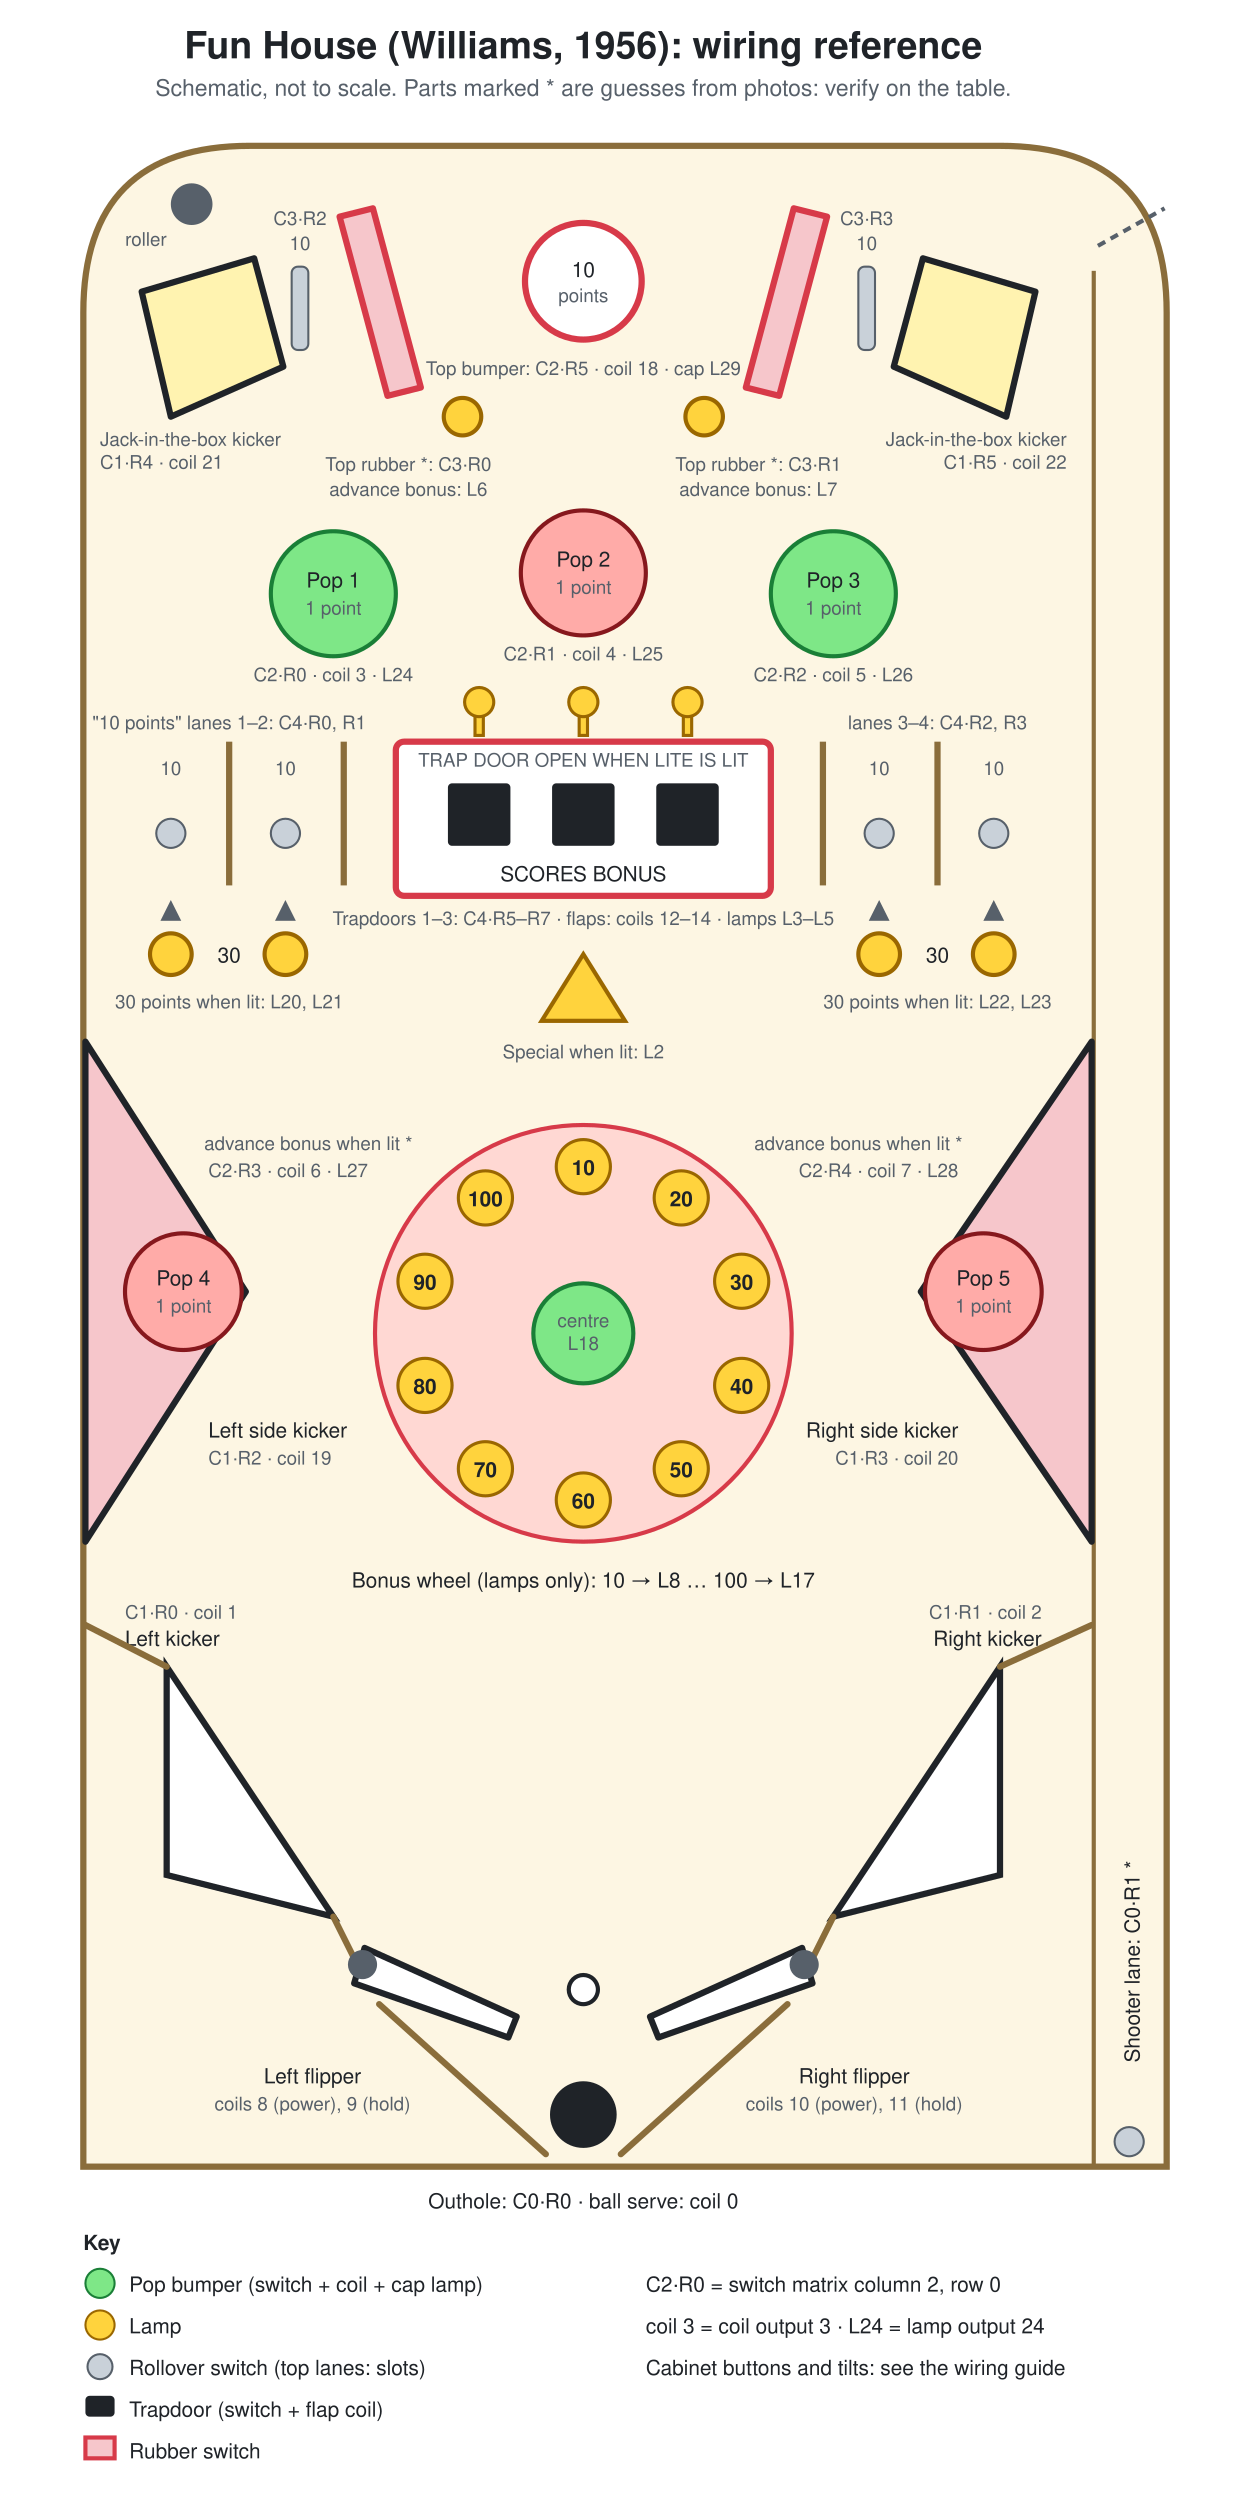
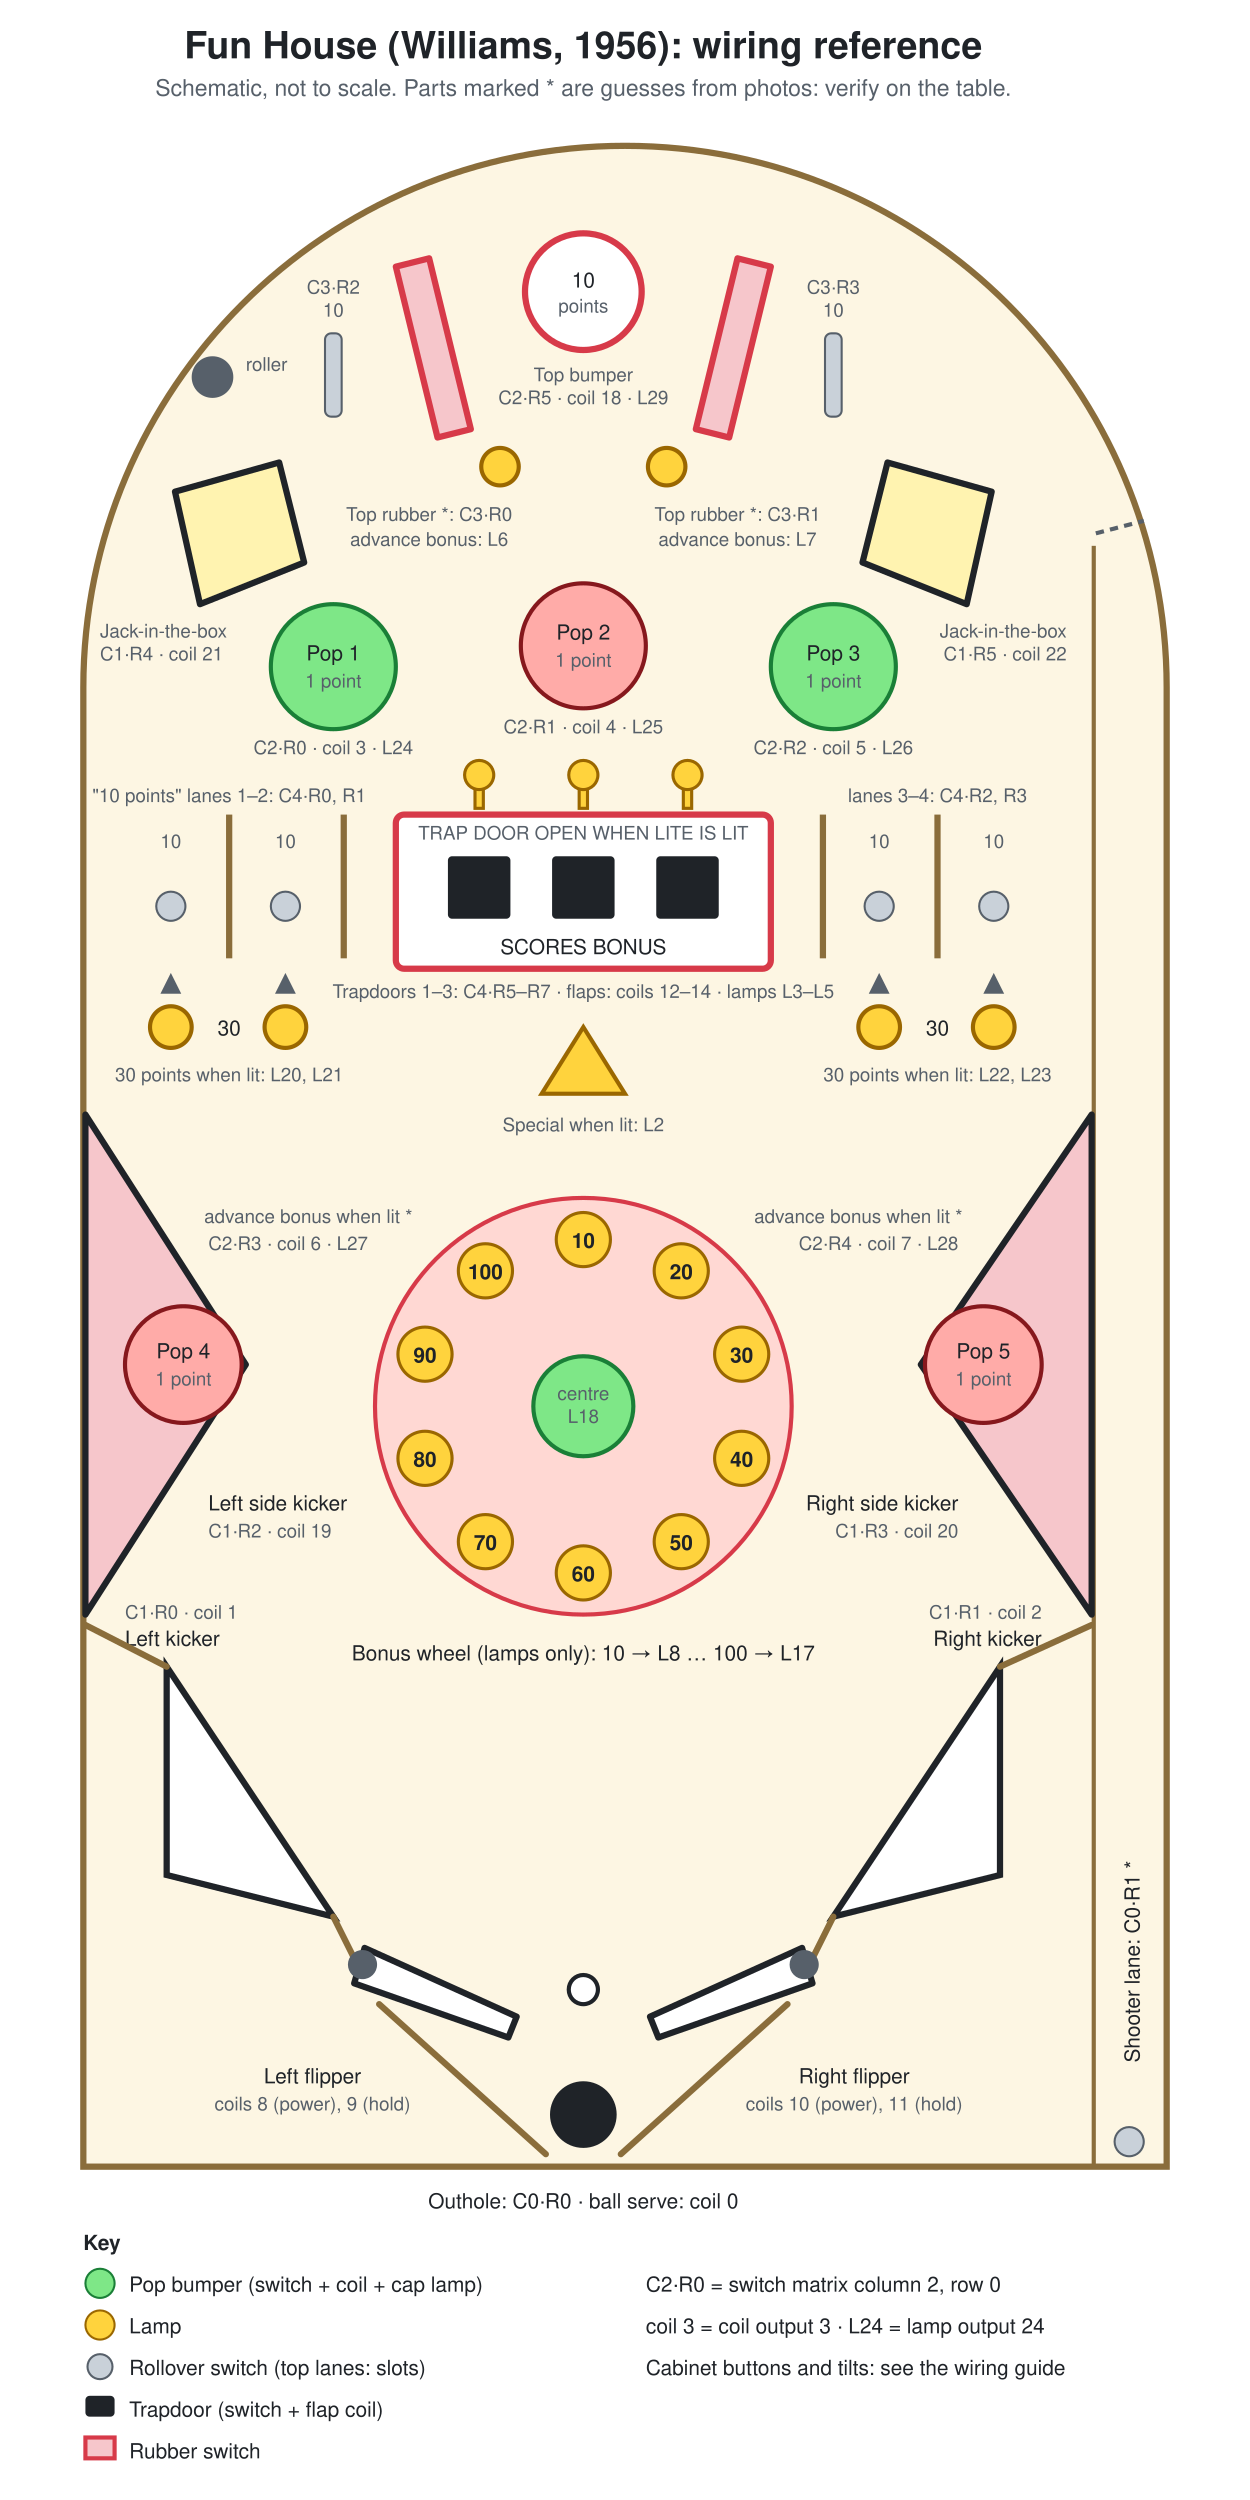
<svg xmlns="http://www.w3.org/2000/svg" viewBox="0 0 600 1200" width="600" height="1200" font-family="Helvetica, Arial, sans-serif">
  <style>
    .label { font-size: 10px; fill: #1f2328; }
    .tag { font-size: 9px; fill: #57606a; }
    .title { font-size: 18px; font-weight: bold; fill: #1f2328; }
    .sub { font-size: 11px; fill: #57606a; }
    .wheel { font-size: 10px; font-weight: bold; fill: #1f2328; text-anchor: middle; }
    .mid { text-anchor: middle; }
    .end { text-anchor: end; }
  </style>
  <rect width="600" height="1200" fill="#ffffff" />
  <text x="280" y="28" class="title mid">Fun House (Williams, 1956): wiring reference</text>
  <text x="280" y="46" class="sub mid">Schematic, not to scale. Parts marked * are guesses from photos: verify on the table.</text>
-   <path d="M 40 150 Q 40 70 120 70 L 480 70 Q 560 70 560 150 L 560 1040 L 40 1040 Z" fill="#fdf6e3" stroke="#8a6d3b" stroke-width="3" data-wall="" />
-   <line x1="525" y1="130" x2="525" y2="1040" stroke="#8a6d3b" stroke-width="2" data-wall="" />
-   <line x1="527" y1="118" x2="559" y2="100" stroke="#57606a" stroke-width="2" stroke-dasharray="4 3" data-gate="" />
+   <path d="M 40 330 A 260 260 0 0 1 560 330 L 560 1040 L 40 1040 Z" fill="#fdf6e3" stroke="#8a6d3b" stroke-width="3" data-wall="" />
+   <line x1="525" y1="262" x2="525" y2="1040" stroke="#8a6d3b" stroke-width="2" data-wall="" />
+   <line x1="526" y1="256" x2="549" y2="250" stroke="#57606a" stroke-width="2" stroke-dasharray="4 3" data-gate="" />
  <circle cx="542" cy="1028" r="7" fill="#c9d1d9" stroke="#57606a" data-switch="C0R1" />
  <text x="547" y="990" class="label" transform="rotate(-90 547 990)">Shooter lane: C0·R1 *</text>
-   <circle cx="92" cy="98" r="10" fill="#57606a" data-wall="" />
-   <text x="80" y="118" class="tag end">roller</text>
+   <circle cx="102" cy="181" r="10" fill="#57606a" data-wall="" />
+   <text x="118" y="178" class="tag">roller</text>
  <g fill="#fff3b0" stroke="#1f2328" stroke-width="3" stroke-linejoin="round">
-     <polygon points="68,140 122,124 136,176 82,200" data-switch="C1R4" data-coil="21" />
-     <polygon points="497,140 443,124 429,176 483,200" data-switch="C1R5" data-coil="22" />
-   </g>
-   <text x="48" y="214" class="tag">Jack-in-the-box kicker</text>
-   <text x="48" y="225" class="tag">C1·R4 · coil 21</text>
-   <text x="512" y="214" class="tag end">Jack-in-the-box kicker</text>
-   <text x="512" y="225" class="tag end">C1·R5 · coil 22</text>
+     <polygon points="84,236 134,222 146,270 96,290" data-switch="C1R4" data-coil="21" />
+     <polygon points="476,236 426,222 414,270 464,290" data-switch="C1R5" data-coil="22" />
+   </g>
+   <text x="48" y="306" class="tag">Jack-in-the-box</text>
+   <text x="48" y="317" class="tag">C1·R4 · coil 21</text>
+   <text x="512" y="306" class="tag end">Jack-in-the-box</text>
+   <text x="512" y="317" class="tag end">C1·R5 · coil 22</text>
  <g fill="#f6c6cb" stroke="#d73a49" stroke-width="3" stroke-linejoin="round">
-     <polygon points="163,104 179,100 202,186 186,190" data-switch="C3R0" />
-     <polygon points="397,104 381,100 358,186 374,190" data-switch="C3R1" />
+     <polygon points="190,128 206,124 226,206 210,210" data-switch="C3R0" />
+     <polygon points="370,128 354,124 334,206 350,210" data-switch="C3R1" />
  </g>
  <g fill="#ffd33d" stroke="#9a6700" stroke-width="2">
-     <circle cx="222" cy="200" r="9" data-lamp="6" />
-     <circle cx="338" cy="200" r="9" data-lamp="7" />
-   </g>
-   <text x="196" y="226" class="tag mid">Top rubber *: C3·R0</text>
-   <text x="196" y="238" class="tag mid">advance bonus: L6</text>
-   <text x="364" y="226" class="tag mid">Top rubber *: C3·R1</text>
-   <text x="364" y="238" class="tag mid">advance bonus: L7</text>
+     <circle cx="240" cy="224" r="9" data-lamp="6" />
+     <circle cx="320" cy="224" r="9" data-lamp="7" />
+   </g>
+   <text x="206" y="250" class="tag mid">Top rubber *: C3·R0</text>
+   <text x="206" y="262" class="tag mid">advance bonus: L6</text>
+   <text x="354" y="250" class="tag mid">Top rubber *: C3·R1</text>
+   <text x="354" y="262" class="tag mid">advance bonus: L7</text>
  <g fill="#c9d1d9" stroke="#57606a">
-     <rect x="140" y="128" width="8" height="40" rx="3" data-switch="C3R2" />
-     <rect x="412" y="128" width="8" height="40" rx="3" data-switch="C3R3" />
-   </g>
-   <text x="144" y="120" class="tag mid">10</text>
-   <text x="416" y="120" class="tag mid">10</text>
-   <text x="144" y="108" class="tag mid">C3·R2</text>
-   <text x="416" y="108" class="tag mid">C3·R3</text>
-   <circle cx="280" cy="135" r="28" fill="#ffffff" stroke="#d73a49" stroke-width="3" data-switch="C2R5" data-coil="18" data-lamp="29" />
-   <text x="280" y="133" class="label mid">10</text>
-   <text x="280" y="145" class="tag mid">points</text>
-   <text x="280" y="180" class="tag mid">Top bumper: C2·R5 · coil 18 · cap L29</text>
+     <rect x="156" y="160" width="8" height="40" rx="3" data-switch="C3R2" />
+     <rect x="396" y="160" width="8" height="40" rx="3" data-switch="C3R3" />
+   </g>
+   <text x="160" y="152" class="tag mid">10</text>
+   <text x="400" y="152" class="tag mid">10</text>
+   <text x="160" y="141" class="tag mid">C3·R2</text>
+   <text x="400" y="141" class="tag mid">C3·R3</text>
+   <circle cx="280" cy="140" r="28" fill="#ffffff" stroke="#d73a49" stroke-width="3" data-switch="C2R5" data-coil="18" data-lamp="29" />
+   <text x="280" y="138" class="label mid">10</text>
+   <text x="280" y="150" class="tag mid">points</text>
+   <text x="280" y="183" class="tag mid">Top bumper</text>
+   <text x="280" y="194" class="tag mid">C2·R5 · coil 18 · L29</text>
  <g fill="#7ee787" stroke="#1a7f37" stroke-width="2">
-     <circle cx="160" cy="285" r="30" data-switch="C2R0" data-coil="3" data-lamp="24" />
-     <circle cx="400" cy="285" r="30" data-switch="C2R2" data-coil="5" data-lamp="26" />
-   </g>
-   <circle cx="280" cy="275" r="30" fill="#ffaba8" stroke="#86181d" stroke-width="2" data-switch="C2R1" data-coil="4" data-lamp="25" />
-   <text x="160" y="282" class="label mid">Pop 1</text>
-   <text x="160" y="295" class="tag mid">1 point</text>
-   <text x="280" y="272" class="label mid">Pop 2</text>
-   <text x="280" y="285" class="tag mid">1 point</text>
-   <text x="400" y="282" class="label mid">Pop 3</text>
-   <text x="400" y="295" class="tag mid">1 point</text>
-   <text x="160" y="327" class="tag mid">C2·R0 · coil 3 · L24</text>
-   <text x="400" y="327" class="tag mid">C2·R2 · coil 5 · L26</text>
-   <text x="280" y="317" class="tag mid">C2·R1 · coil 4 · L25</text>
+     <circle cx="160" cy="320" r="30" data-switch="C2R0" data-coil="3" data-lamp="24" />
+     <circle cx="400" cy="320" r="30" data-switch="C2R2" data-coil="5" data-lamp="26" />
+   </g>
+   <circle cx="280" cy="310" r="30" fill="#ffaba8" stroke="#86181d" stroke-width="2" data-switch="C2R1" data-coil="4" data-lamp="25" />
+   <text x="160" y="317" class="label mid">Pop 1</text>
+   <text x="160" y="330" class="tag mid">1 point</text>
+   <text x="280" y="307" class="label mid">Pop 2</text>
+   <text x="280" y="320" class="tag mid">1 point</text>
+   <text x="400" y="317" class="label mid">Pop 3</text>
+   <text x="400" y="330" class="tag mid">1 point</text>
+   <text x="160" y="362" class="tag mid">C2·R0 · coil 3 · L24</text>
+   <text x="400" y="362" class="tag mid">C2·R2 · coil 5 · L26</text>
+   <text x="280" y="352" class="tag mid">C2·R1 · coil 4 · L25</text>
  <g fill="#ffd33d" stroke="#9a6700" stroke-width="1.5">
-     <rect x="228" y="341" width="4" height="12" />
-     <rect x="278" y="341" width="4" height="12" />
-     <rect x="328" y="341" width="4" height="12" />
-     <circle cx="230" cy="337" r="7" data-lamp="3" />
-     <circle cx="280" cy="337" r="7" data-lamp="4" />
-     <circle cx="330" cy="337" r="7" data-lamp="5" />
-   </g>
-   <rect x="190" y="356" width="180" height="74" rx="4" fill="#ffffff" stroke="#d73a49" stroke-width="3" />
-   <text x="280" y="368" class="tag mid">TRAP DOOR OPEN WHEN LITE IS LIT</text>
+     <rect x="228" y="376" width="4" height="12" />
+     <rect x="278" y="376" width="4" height="12" />
+     <rect x="328" y="376" width="4" height="12" />
+     <circle cx="230" cy="372" r="7" data-lamp="3" />
+     <circle cx="280" cy="372" r="7" data-lamp="4" />
+     <circle cx="330" cy="372" r="7" data-lamp="5" />
+   </g>
+   <rect x="190" y="391" width="180" height="74" rx="4" fill="#ffffff" stroke="#d73a49" stroke-width="3" />
+   <text x="280" y="403" class="tag mid">TRAP DOOR OPEN WHEN LITE IS LIT</text>
  <g fill="#1f2328">
-     <rect x="215" y="376" width="30" height="30" rx="2" data-switch="C4R5" data-coil="12" data-trapdoor="0" />
-     <rect x="265" y="376" width="30" height="30" rx="2" data-switch="C4R6" data-coil="13" data-trapdoor="1" />
-     <rect x="315" y="376" width="30" height="30" rx="2" data-switch="C4R7" data-coil="14" data-trapdoor="2" />
-   </g>
-   <text x="280" y="423" class="label mid">SCORES BONUS</text>
-   <text x="280" y="444" class="tag mid">Trapdoors 1–3: C4·R5–R7 · flaps: coils 12–14 · lamps L3–L5</text>
+     <rect x="215" y="411" width="30" height="30" rx="2" data-switch="C4R5" data-coil="12" data-trapdoor="0" />
+     <rect x="265" y="411" width="30" height="30" rx="2" data-switch="C4R6" data-coil="13" data-trapdoor="1" />
+     <rect x="315" y="411" width="30" height="30" rx="2" data-switch="C4R7" data-coil="14" data-trapdoor="2" />
+   </g>
+   <text x="280" y="458" class="label mid">SCORES BONUS</text>
+   <text x="280" y="479" class="tag mid">Trapdoors 1–3: C4·R5–R7 · flaps: coils 12–14 · lamps L3–L5</text>
  <g stroke="#8a6d3b" stroke-width="3">
-     <line x1="110" y1="356" x2="110" y2="425" data-wall="" />
-     <line x1="165" y1="356" x2="165" y2="425" data-wall="" />
-     <line x1="395" y1="356" x2="395" y2="425" data-wall="" />
-     <line x1="450" y1="356" x2="450" y2="425" data-wall="" />
+     <line x1="110" y1="391" x2="110" y2="460" data-wall="" />
+     <line x1="165" y1="391" x2="165" y2="460" data-wall="" />
+     <line x1="395" y1="391" x2="395" y2="460" data-wall="" />
+     <line x1="450" y1="391" x2="450" y2="460" data-wall="" />
  </g>
  <g class="tag mid">
-     <text x="82" y="372">10</text>
-     <text x="137" y="372">10</text>
-     <text x="422" y="372">10</text>
-     <text x="477" y="372">10</text>
+     <text x="82" y="407">10</text>
+     <text x="137" y="407">10</text>
+     <text x="422" y="407">10</text>
+     <text x="477" y="407">10</text>
  </g>
  <g fill="#c9d1d9" stroke="#57606a">
-     <circle cx="82" cy="400" r="7" data-switch="C4R0" />
-     <circle cx="137" cy="400" r="7" data-switch="C4R1" />
-     <circle cx="422" cy="400" r="7" data-switch="C4R2" />
-     <circle cx="477" cy="400" r="7" data-switch="C4R3" />
-   </g>
-   <text x="110" y="350" class="tag mid">"10 points" lanes 1–2: C4·R0, R1</text>
-   <text x="450" y="350" class="tag mid">lanes 3–4: C4·R2, R3</text>
+     <circle cx="82" cy="435" r="7" data-switch="C4R0" />
+     <circle cx="137" cy="435" r="7" data-switch="C4R1" />
+     <circle cx="422" cy="435" r="7" data-switch="C4R2" />
+     <circle cx="477" cy="435" r="7" data-switch="C4R3" />
+   </g>
+   <text x="110" y="385" class="tag mid">"10 points" lanes 1–2: C4·R0, R1</text>
+   <text x="450" y="385" class="tag mid">lanes 3–4: C4·R2, R3</text>
  <g fill="#57606a">
-     <polygon points="82,432 77,442 87,442" />
-     <polygon points="137,432 132,442 142,442" />
-     <polygon points="422,432 417,442 427,442" />
-     <polygon points="477,432 472,442 482,442" />
+     <polygon points="82,467 77,477 87,477" />
+     <polygon points="137,467 132,477 142,477" />
+     <polygon points="422,467 417,477 427,477" />
+     <polygon points="477,467 472,477 482,477" />
  </g>
  <g fill="#ffd33d" stroke="#9a6700" stroke-width="2">
-     <circle cx="82" cy="458" r="10" data-lamp="20" />
-     <circle cx="137" cy="458" r="10" data-lamp="21" />
-     <circle cx="422" cy="458" r="10" data-lamp="22" />
-     <circle cx="477" cy="458" r="10" data-lamp="23" />
-   </g>
-   <text x="110" y="462" class="label mid">30</text>
-   <text x="450" y="462" class="label mid">30</text>
-   <text x="110" y="484" class="tag mid">30 points when lit: L20, L21</text>
-   <text x="450" y="484" class="tag mid">30 points when lit: L22, L23</text>
-   <polygon points="280,458 300,490 260,490" fill="#ffd33d" stroke="#9a6700" stroke-width="2" data-lamp="2" />
-   <text x="280" y="508" class="tag mid">Special when lit: L2</text>
+     <circle cx="82" cy="493" r="10" data-lamp="20" />
+     <circle cx="137" cy="493" r="10" data-lamp="21" />
+     <circle cx="422" cy="493" r="10" data-lamp="22" />
+     <circle cx="477" cy="493" r="10" data-lamp="23" />
+   </g>
+   <text x="110" y="497" class="label mid">30</text>
+   <text x="450" y="497" class="label mid">30</text>
+   <text x="110" y="519" class="tag mid">30 points when lit: L20, L21</text>
+   <text x="450" y="519" class="tag mid">30 points when lit: L22, L23</text>
+   <polygon points="280,493 300,525 260,525" fill="#ffd33d" stroke="#9a6700" stroke-width="2" data-lamp="2" />
+   <text x="280" y="543" class="tag mid">Special when lit: L2</text>
  <g fill="#f6c6cb" stroke="#1f2328" stroke-width="3" stroke-linejoin="round">
-     <polygon points="41,500 118,620 41,740" data-switch="C1R2" data-coil="19" />
-     <polygon points="524,500 442,620 524,740" data-switch="C1R3" data-coil="20" />
-   </g>
-   <text x="100" y="690" class="label">Left side kicker</text>
-   <text x="100" y="703" class="tag">C1·R2 · coil 19</text>
-   <text x="460" y="690" class="label end">Right side kicker</text>
-   <text x="460" y="703" class="tag end">C1·R3 · coil 20</text>
+     <polygon points="41,535 118,655 41,775" data-switch="C1R2" data-coil="19" />
+     <polygon points="524,535 442,655 524,775" data-switch="C1R3" data-coil="20" />
+   </g>
+   <text x="100" y="725" class="label">Left side kicker</text>
+   <text x="100" y="738" class="tag">C1·R2 · coil 19</text>
+   <text x="460" y="725" class="label end">Right side kicker</text>
+   <text x="460" y="738" class="tag end">C1·R3 · coil 20</text>
  <g fill="#ffaba8" stroke="#86181d" stroke-width="2">
-     <circle cx="88" cy="620" r="28" data-switch="C2R3" data-coil="6" data-lamp="27" />
-     <circle cx="472" cy="620" r="28" data-switch="C2R4" data-coil="7" data-lamp="28" />
-   </g>
-   <text x="88" y="617" class="label mid">Pop 4</text>
-   <text x="88" y="630" class="tag mid">1 point</text>
-   <text x="98" y="552" class="tag">advance bonus when lit *</text>
-   <text x="472" y="617" class="label mid">Pop 5</text>
-   <text x="472" y="630" class="tag mid">1 point</text>
-   <text x="462" y="552" class="tag end">advance bonus when lit *</text>
-   <text x="100" y="565" class="tag">C2·R3 · coil 6 · L27</text>
-   <text x="460" y="565" class="tag end">C2·R4 · coil 7 · L28</text>
-   <circle cx="280" cy="640" r="100" fill="#ffd8d3" stroke="#d73a49" stroke-width="2" />
+     <circle cx="88" cy="655" r="28" data-switch="C2R3" data-coil="6" data-lamp="27" />
+     <circle cx="472" cy="655" r="28" data-switch="C2R4" data-coil="7" data-lamp="28" />
+   </g>
+   <text x="88" y="652" class="label mid">Pop 4</text>
+   <text x="88" y="665" class="tag mid">1 point</text>
+   <text x="98" y="587" class="tag">advance bonus when lit *</text>
+   <text x="472" y="652" class="label mid">Pop 5</text>
+   <text x="472" y="665" class="tag mid">1 point</text>
+   <text x="462" y="587" class="tag end">advance bonus when lit *</text>
+   <text x="100" y="600" class="tag">C2·R3 · coil 6 · L27</text>
+   <text x="460" y="600" class="tag end">C2·R4 · coil 7 · L28</text>
+   <circle cx="280" cy="675" r="100" fill="#ffd8d3" stroke="#d73a49" stroke-width="2" />
  <g fill="#ffd33d" stroke="#9a6700" stroke-width="1.5">
-     <circle cx="280" cy="560" r="13" data-lamp="8" />
-     <circle cx="327" cy="575" r="13" data-lamp="9" />
-     <circle cx="356" cy="615" r="13" data-lamp="10" />
-     <circle cx="356" cy="665" r="13" data-lamp="11" />
-     <circle cx="327" cy="705" r="13" data-lamp="12" />
-     <circle cx="280" cy="720" r="13" data-lamp="13" />
-     <circle cx="233" cy="705" r="13" data-lamp="14" />
-     <circle cx="204" cy="665" r="13" data-lamp="15" />
-     <circle cx="204" cy="615" r="13" data-lamp="16" />
-     <circle cx="233" cy="575" r="13" data-lamp="17" />
-   </g>
-   <text x="280" y="564" class="wheel">10</text>
-   <text x="327" y="579" class="wheel">20</text>
-   <text x="356" y="619" class="wheel">30</text>
-   <text x="356" y="669" class="wheel">40</text>
-   <text x="327" y="709" class="wheel">50</text>
-   <text x="280" y="724" class="wheel">60</text>
-   <text x="233" y="709" class="wheel">70</text>
-   <text x="204" y="669" class="wheel">80</text>
-   <text x="204" y="619" class="wheel">90</text>
-   <text x="233" y="579" class="wheel">100</text>
-   <circle cx="280" cy="640" r="24" fill="#7ee787" stroke="#1a7f37" stroke-width="2" data-lamp="18" />
-   <text x="280" y="637" class="tag mid">centre</text>
-   <text x="280" y="648" class="tag mid">L18</text>
-   <text x="280" y="762" class="label mid">Bonus wheel (lamps only): 10 → L8 … 100 → L17</text>
+     <circle cx="280" cy="595" r="13" data-lamp="8" />
+     <circle cx="327" cy="610" r="13" data-lamp="9" />
+     <circle cx="356" cy="650" r="13" data-lamp="10" />
+     <circle cx="356" cy="700" r="13" data-lamp="11" />
+     <circle cx="327" cy="740" r="13" data-lamp="12" />
+     <circle cx="280" cy="755" r="13" data-lamp="13" />
+     <circle cx="233" cy="740" r="13" data-lamp="14" />
+     <circle cx="204" cy="700" r="13" data-lamp="15" />
+     <circle cx="204" cy="650" r="13" data-lamp="16" />
+     <circle cx="233" cy="610" r="13" data-lamp="17" />
+   </g>
+   <text x="280" y="599" class="wheel">10</text>
+   <text x="327" y="614" class="wheel">20</text>
+   <text x="356" y="654" class="wheel">30</text>
+   <text x="356" y="704" class="wheel">40</text>
+   <text x="327" y="744" class="wheel">50</text>
+   <text x="280" y="759" class="wheel">60</text>
+   <text x="233" y="744" class="wheel">70</text>
+   <text x="204" y="704" class="wheel">80</text>
+   <text x="204" y="654" class="wheel">90</text>
+   <text x="233" y="614" class="wheel">100</text>
+   <circle cx="280" cy="675" r="24" fill="#7ee787" stroke="#1a7f37" stroke-width="2" data-lamp="18" />
+   <text x="280" y="672" class="tag mid">centre</text>
+   <text x="280" y="683" class="tag mid">L18</text>
+   <text x="280" y="797" class="label mid">Bonus wheel (lamps only): 10 → L8 … 100 → L17</text>
  <polygon points="80,800 80,900 160,920" fill="#ffffff" stroke="#1f2328" stroke-width="3" data-switch="C1R0" data-coil="1" />
  <polygon points="480,800 480,900 400,920" fill="#ffffff" stroke="#1f2328" stroke-width="3" data-switch="C1R1" data-coil="2" />
  <text x="60" y="790" class="label">Left kicker</text>
  <text x="60" y="777" class="tag">C1·R0 · coil 1</text>
  <text x="500" y="790" class="label end">Right kicker</text>
  <text x="500" y="777" class="tag end">C1·R1 · coil 2</text>
  <g stroke="#8a6d3b" stroke-width="3" stroke-linecap="round">
    <line x1="41" y1="780" x2="80" y2="800" data-wall="" />
    <line x1="524" y1="780" x2="480" y2="800" data-wall="" />
    <line x1="160" y1="920" x2="170" y2="940" data-wall="" />
    <line x1="400" y1="920" x2="390" y2="940" data-wall="" />
    <line x1="182" y1="962" x2="262" y2="1034" data-wall="" />
    <line x1="378" y1="962" x2="298" y2="1034" data-wall="" />
  </g>
  <g fill="#ffffff" stroke="#1f2328" stroke-width="3" stroke-linejoin="round">
    <path d="M 175 935 L 248 968 L 244 978 L 170 952 Z" data-coil="8 9" data-flipper="left" />
    <path d="M 385 935 L 312 968 L 316 978 L 390 952 Z" data-coil="10 11" data-flipper="right" />
  </g>
  <circle cx="174" cy="943" r="7" fill="#57606a" />
  <circle cx="386" cy="943" r="7" fill="#57606a" />
  <text x="150" y="1000" class="label mid">Left flipper</text>
  <text x="150" y="1013" class="tag mid">coils 8 (power), 9 (hold)</text>
  <text x="410" y="1000" class="label mid">Right flipper</text>
  <text x="410" y="1013" class="tag mid">coils 10 (power), 11 (hold)</text>
  <circle cx="280" cy="955" r="7" fill="#ffffff" stroke="#1f2328" stroke-width="2" data-wall="" />
  <circle cx="280" cy="1015" r="16" fill="#1f2328" data-switch="C0R0" data-coil="0" />
  <text x="280" y="1060" class="label mid">Outhole: C0·R0 · ball serve: coil 0</text>
  <g transform="translate(40, 1080)">
    <text x="0" y="0" class="label" font-weight="bold">Key</text>
    <circle cx="8" cy="16" r="7" fill="#7ee787" stroke="#1a7f37" />
    <text x="22" y="20" class="label">Pop bumper (switch + coil + cap lamp)</text>
    <circle cx="8" cy="36" r="7" fill="#ffd33d" stroke="#9a6700" />
    <text x="22" y="40" class="label">Lamp</text>
    <circle cx="8" cy="56" r="6" fill="#c9d1d9" stroke="#57606a" />
    <text x="22" y="60" class="label">Rollover switch (top lanes: slots)</text>
    <rect x="1" y="70" width="14" height="10" rx="2" fill="#1f2328" />
    <text x="22" y="80" class="label">Trapdoor (switch + flap coil)</text>
    <rect x="1" y="90" width="14" height="10" fill="#f6c6cb" stroke="#d73a49" stroke-width="2" />
    <text x="22" y="100" class="label">Rubber switch</text>
    <text x="270" y="20" class="label">C2·R0 = switch matrix column 2, row 0</text>
    <text x="270" y="40" class="label">coil 3 = coil output 3 · L24 = lamp output 24</text>
    <text x="270" y="60" class="label">Cabinet buttons and tilts: see the wiring guide</text>
  </g>
</svg>
